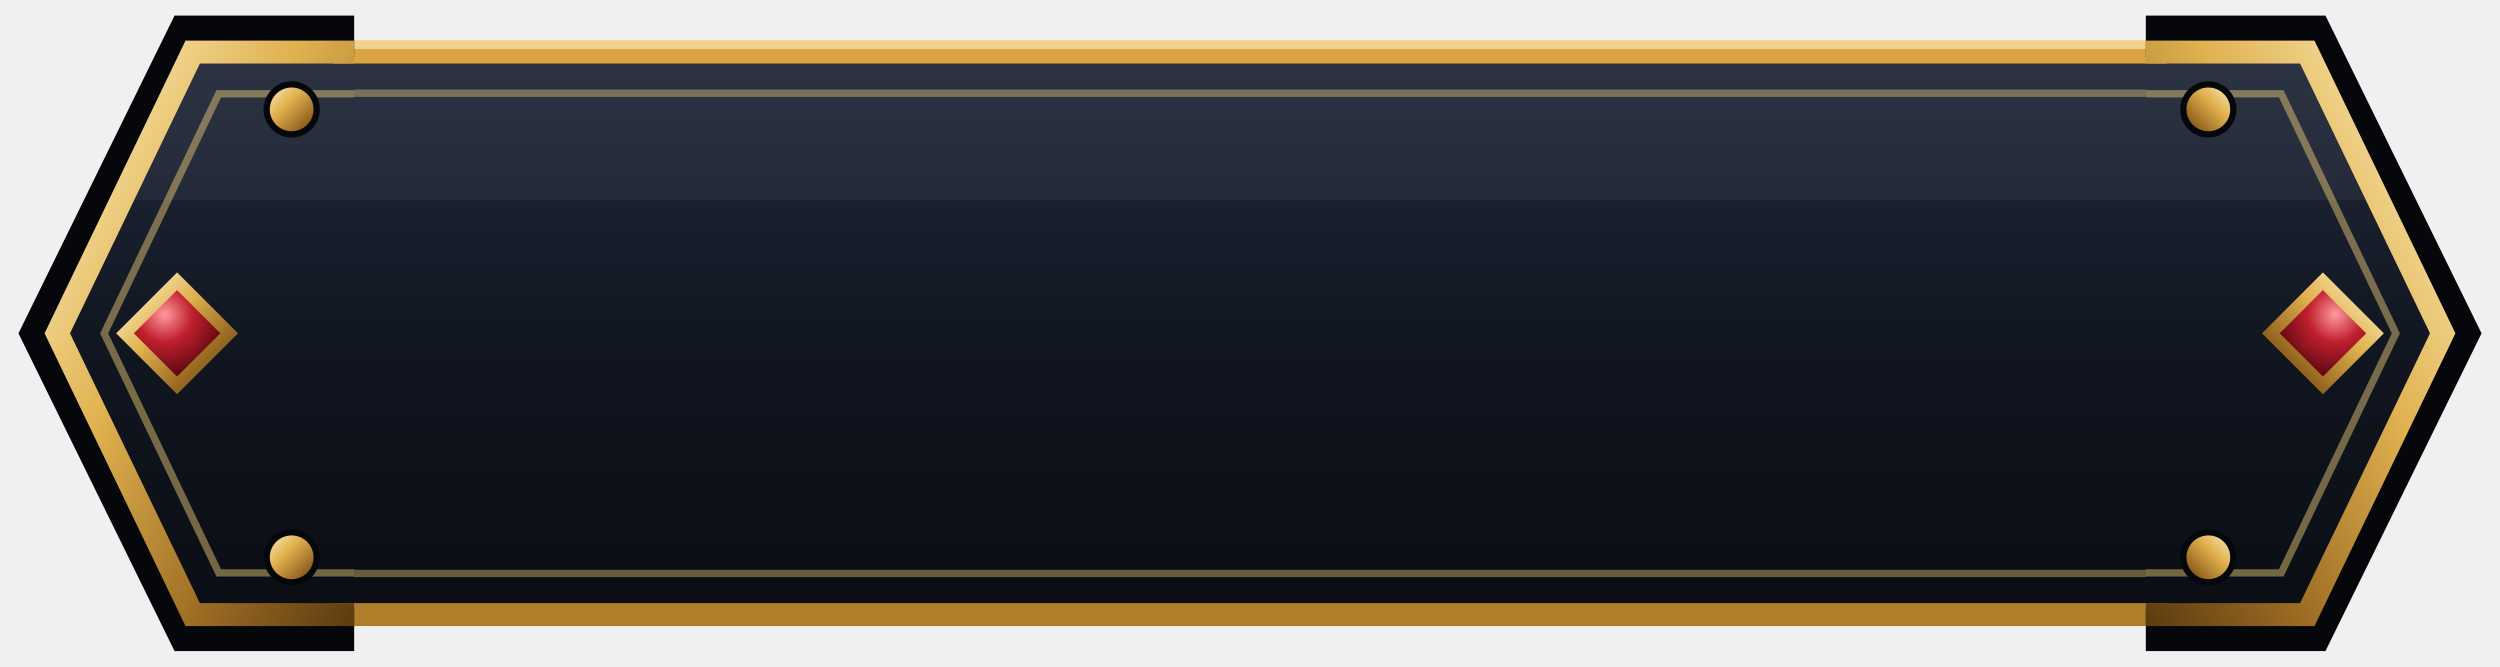
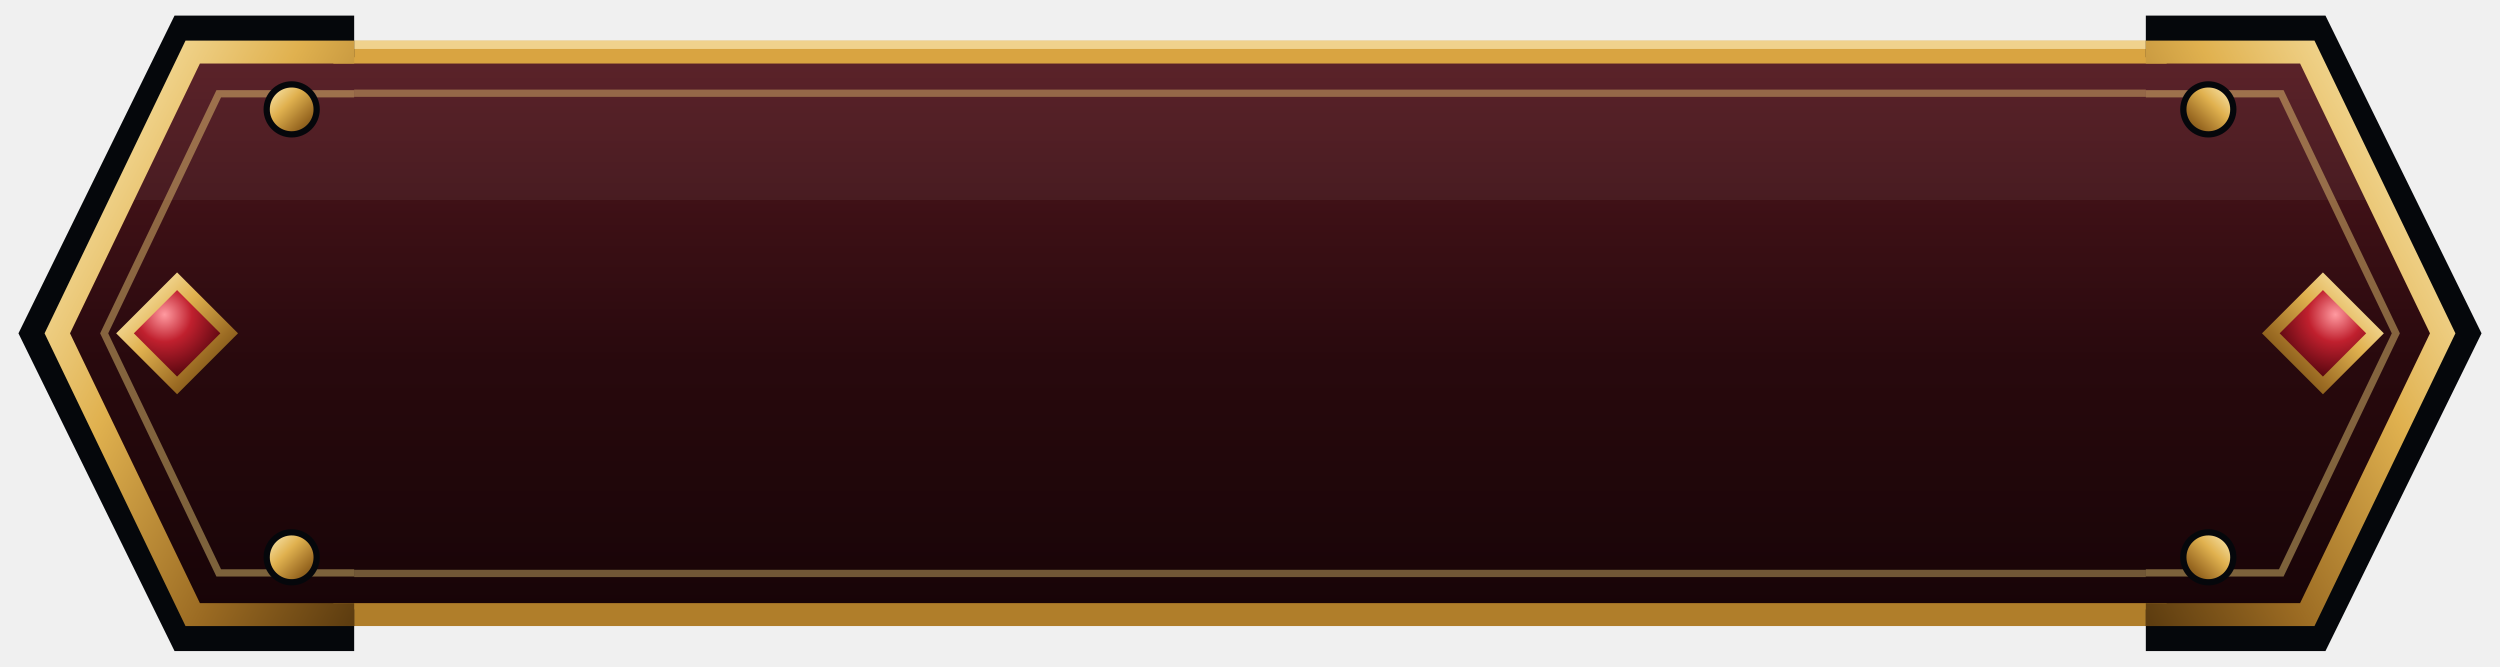
<svg xmlns="http://www.w3.org/2000/svg" viewBox="0 0 240 64" width="240" height="64">
  <defs>
    <linearGradient id="iron" x1="0" y1="0" x2="0" y2="1">
      <stop offset="0" stop-color="#6f7686" />
      <stop offset=".35" stop-color="#2b303b" />
      <stop offset=".7" stop-color="#14171e" />
      <stop offset="1" stop-color="#3a404d" />
    </linearGradient>
    <linearGradient id="ironv" x1="0" y1="0" x2="1" y2="0">
      <stop offset="0" stop-color="#6f7686" />
      <stop offset=".35" stop-color="#2b303b" />
      <stop offset=".7" stop-color="#14171e" />
      <stop offset="1" stop-color="#3a404d" />
    </linearGradient>
    <linearGradient id="silver" x1="0" y1="0" x2="1" y2="1">
      <stop offset="0" stop-color="#f4f6fa" />
      <stop offset=".45" stop-color="#a3abba" />
      <stop offset="1" stop-color="#454b58" />
    </linearGradient>
    <linearGradient id="gold" x1="0" y1="0" x2="1" y2="1">
      <stop offset="0" stop-color="#fff3c4" />
      <stop offset=".4" stop-color="#e0b14f" />
      <stop offset=".75" stop-color="#9a6a22" />
      <stop offset="1" stop-color="#5e3d10" />
    </linearGradient>
    <radialGradient id="gem" cx=".38" cy=".32" r=".75">
      <stop offset="0" stop-color="#ff9aa0" />
      <stop offset=".35" stop-color="#c0202e" />
      <stop offset=".8" stop-color="#5a0710" />
      <stop offset="1" stop-color="#2a0306" />
    </radialGradient>
    <radialGradient id="boss" cx=".35" cy=".3" r=".8">
      <stop offset="0" stop-color="#8c94a4" />
      <stop offset=".5" stop-color="#363c48" />
      <stop offset="1" stop-color="#101318" />
    </radialGradient>
  </defs>
  <defs>
    <linearGradient id="body" x1="0" y1="0" x2="0" y2="1">
-       <stop offset="0" stop-color="#222a3c" />
-       <stop offset=".55" stop-color="#10151f" />
-       <stop offset="1" stop-color="#0a0d14" />
+       <stop offset="0" stop-color="#55181f" />
+       <stop offset=".55" stop-color="#28090d" />
+       <stop offset="1" stop-color="#170407" />
    </linearGradient>
  </defs>
  <path d="M18 4.5 H222 L235 32 L222 59.5 H18 L5 32 Z" fill="url(#body)" />
  <path d="M18 4.5 H222 L228 19.2 H12 Z" fill="#fff" opacity=".05" />
  <rect x="32" y="3.9" width="176" height="2.2" fill="#d9a441" />
  <rect x="32" y="3.9" width="176" height=".8" fill="#fff0bf" opacity=".6" />
  <rect x="32" y="57.9" width="176" height="2.2" fill="#b07e2a" />
  <rect x="34" y="8.6" width="172" height=".7" fill="#f3d27a" opacity=".4" />
  <rect x="34" y="54.7" width="172" height=".7" fill="#f3d27a" opacity=".4" />
  <path d="M34 3.5 H18 L4 32 L18 60.5 H34" fill="none" stroke="#05070b" stroke-width="4" />
  <path d="M34 5 H18.5 L5.5 32 L18.5 59 H34" fill="none" stroke="url(#gold)" stroke-width="2.2" />
  <path d="M34 9 H21 L10 32 L21 55 H34" fill="none" stroke="#f3d27a" stroke-width=".7" opacity=".45" />
  <path d="M12 32 l5 -5 l5 5 l-5 5 z" fill="url(#gem)" stroke="url(#gold)" stroke-width="1.2" />
  <circle cx="28" cy="10.5" r="2.4" fill="url(#gold)" stroke="#05070b" stroke-width=".6" />
  <circle cx="28" cy="53.5" r="2.4" fill="url(#gold)" stroke="#05070b" stroke-width=".6" />
  <g transform="translate(240 0) scale(-1 1)">
    <path d="M34 3.5 H18 L4 32 L18 60.5 H34" fill="none" stroke="#05070b" stroke-width="4" />
    <path d="M34 5 H18.5 L5.5 32 L18.5 59 H34" fill="none" stroke="url(#gold)" stroke-width="2.2" />
    <path d="M34 9 H21 L10 32 L21 55 H34" fill="none" stroke="#f3d27a" stroke-width=".7" opacity=".45" />
    <path d="M12 32 l5 -5 l5 5 l-5 5 z" fill="url(#gem)" stroke="url(#gold)" stroke-width="1.2" />
    <circle cx="28" cy="10.5" r="2.4" fill="url(#gold)" stroke="#05070b" stroke-width=".6" />
    <circle cx="28" cy="53.5" r="2.4" fill="url(#gold)" stroke="#05070b" stroke-width=".6" />
  </g>
</svg>
